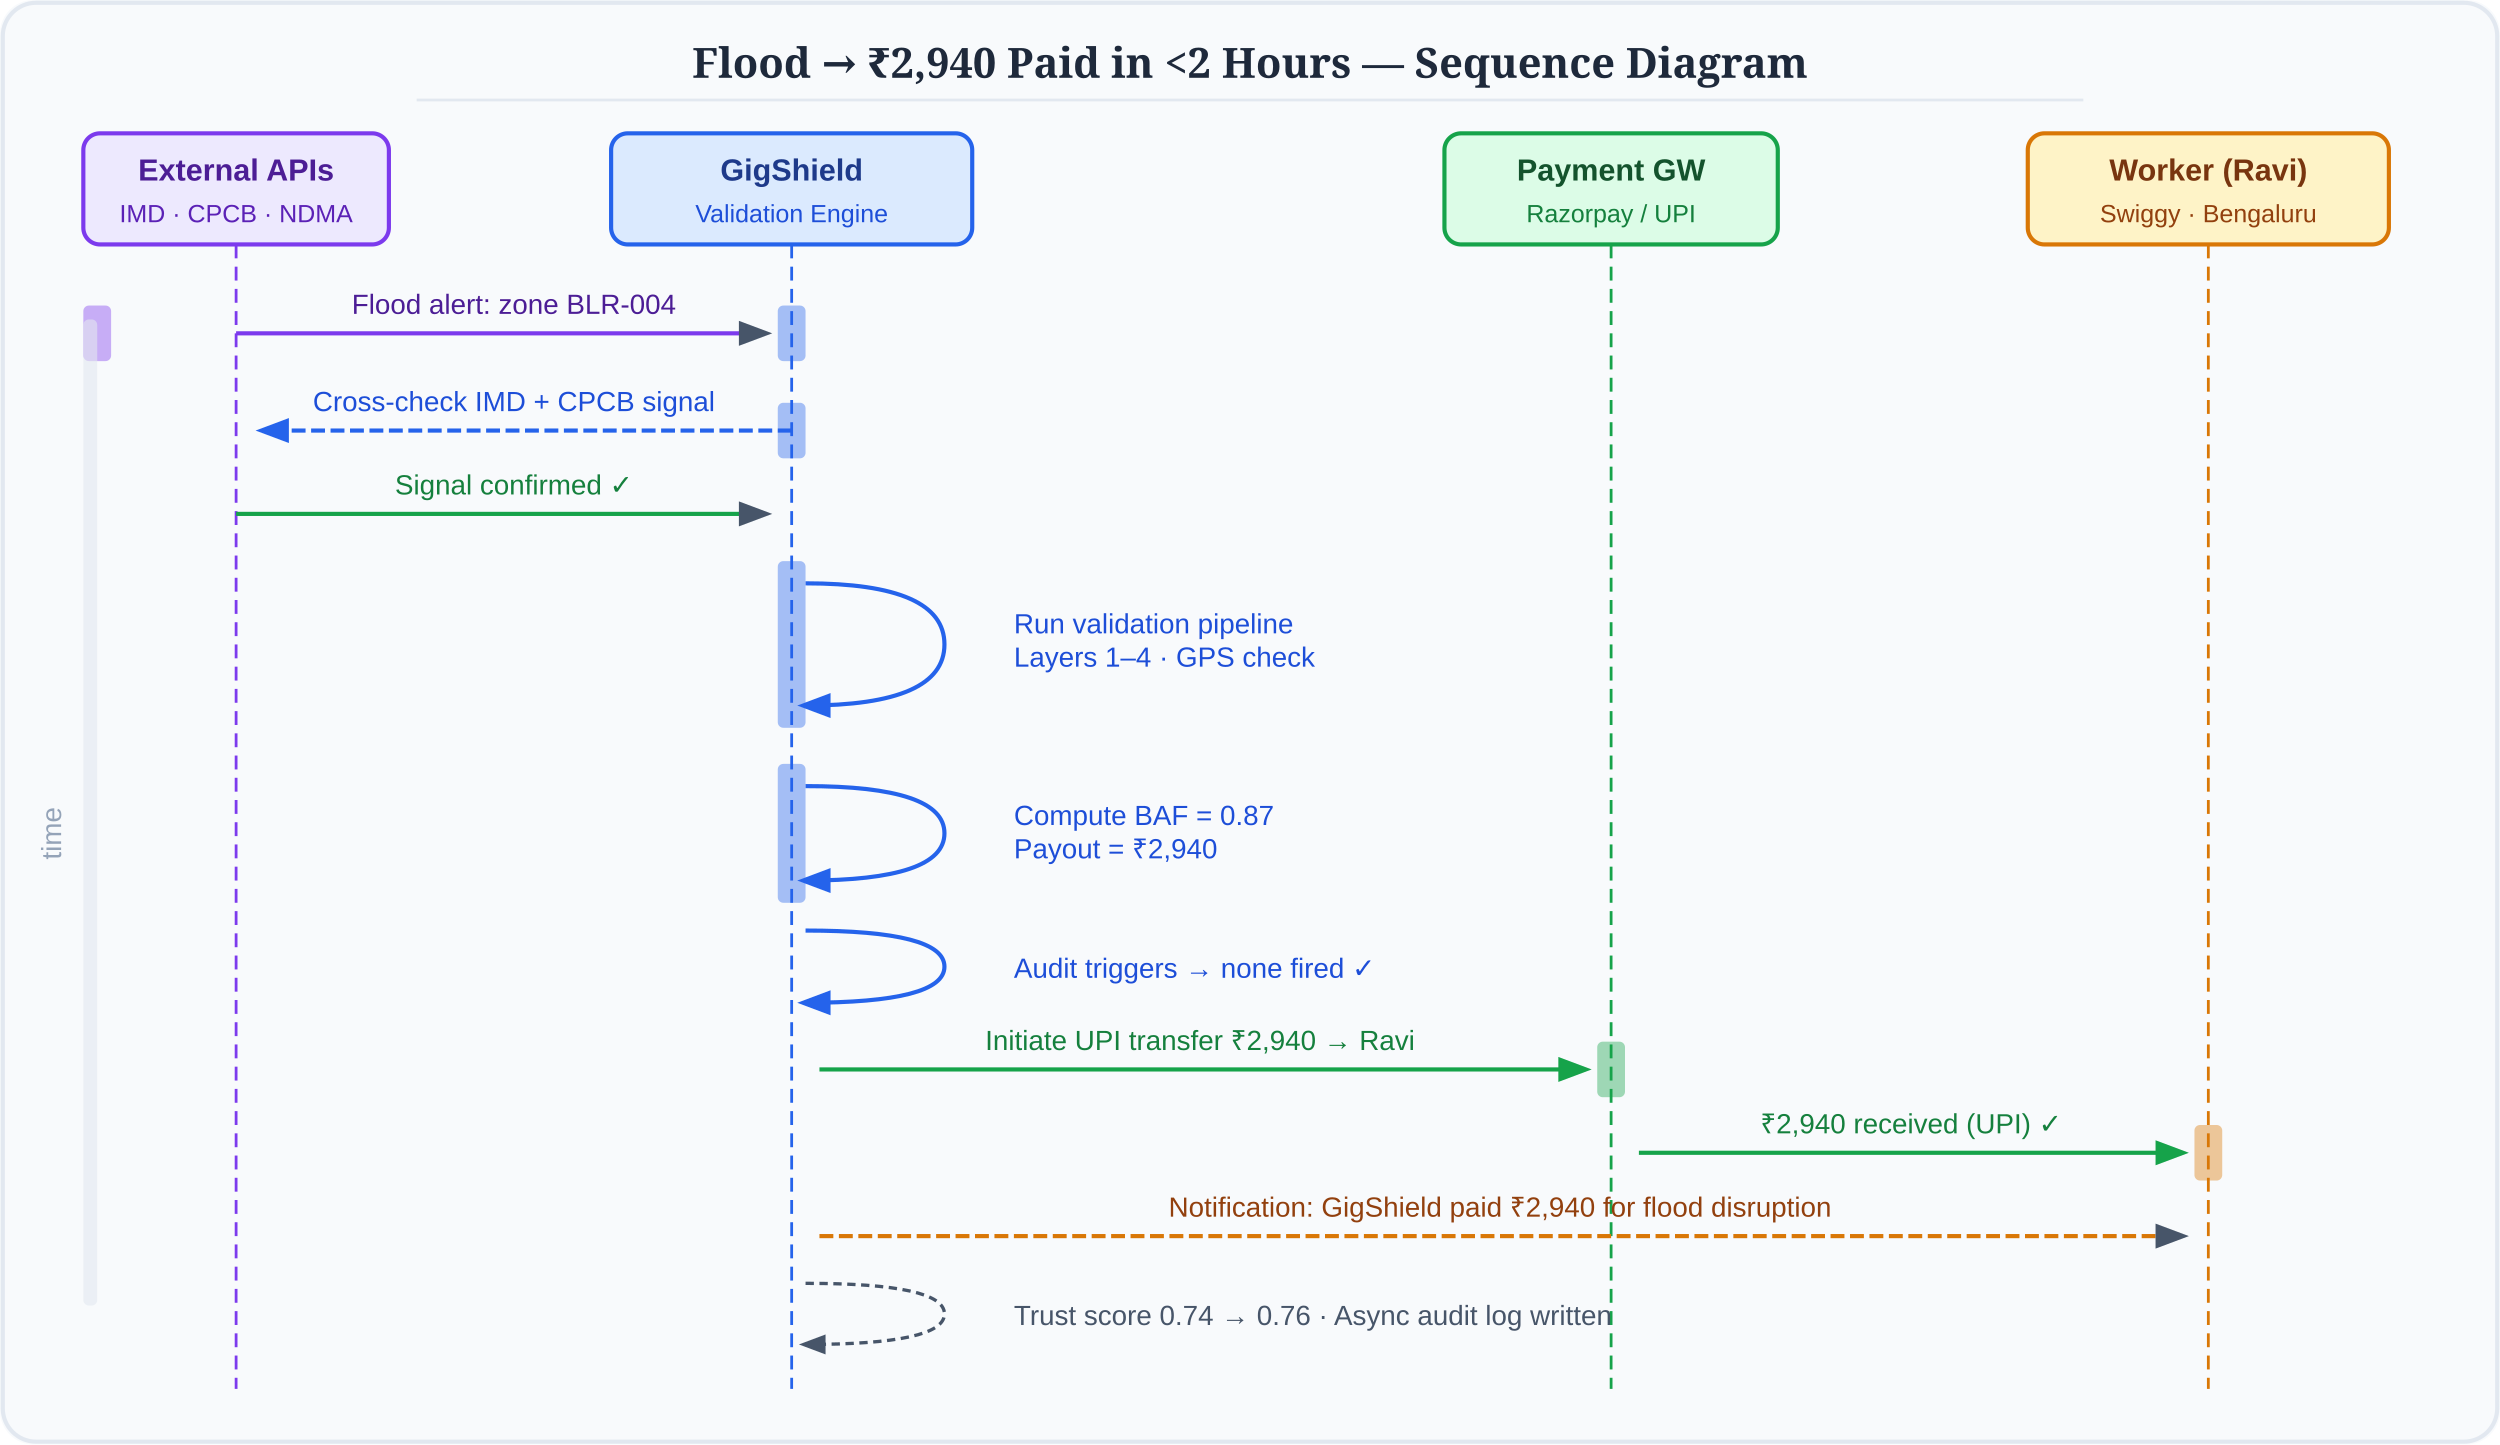
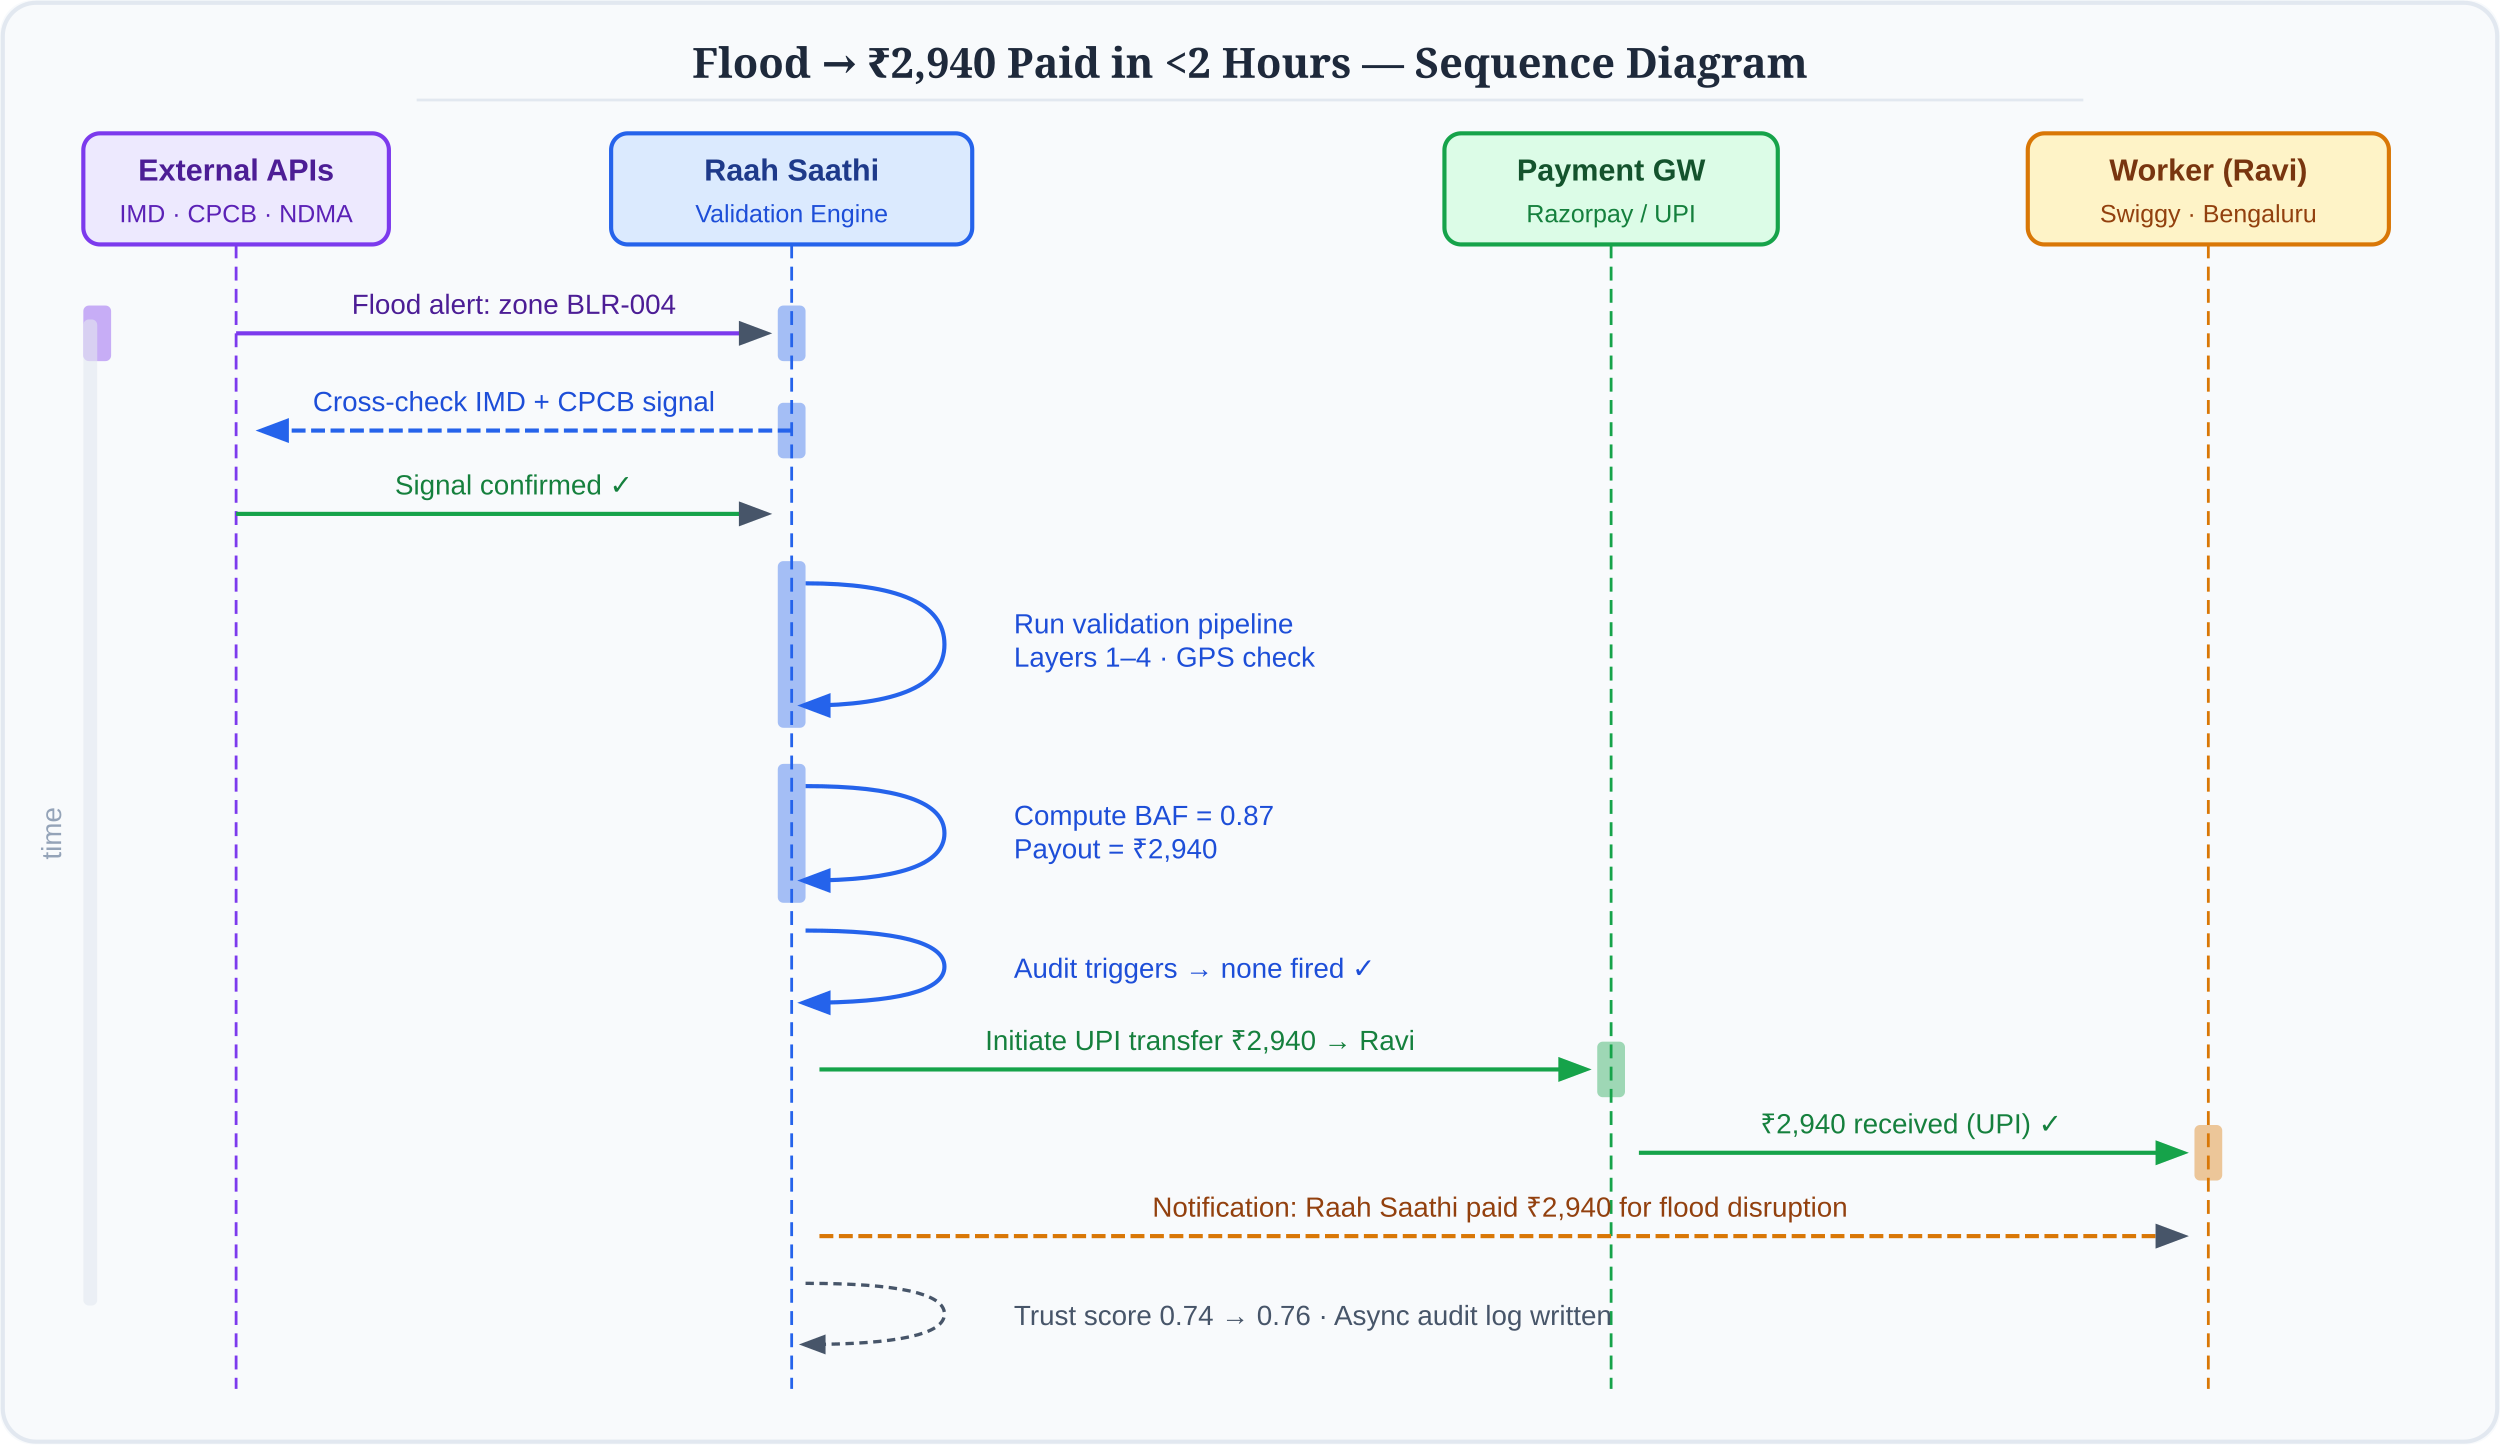
<svg xmlns="http://www.w3.org/2000/svg" width="900" height="520" viewBox="0 0 900 520">
  <rect width="900" height="520" fill="#F8FAFC" rx="12" />
  <rect x="1" y="1" width="898" height="518" rx="12" fill="none" stroke="#E2E8F0" stroke-width="1.5" />
  <text x="450" y="28" font-family="Georgia, serif" font-size="15" font-weight="700" fill="#1E293B" text-anchor="middle">Flood → ₹2,940 Paid in &lt;2 Hours — Sequence Diagram</text>
  <line x1="150" y1="36" x2="750" y2="36" stroke="#E2E8F0" stroke-width="1" />
  <defs>
    <marker id="sa" markerWidth="8" markerHeight="8" refX="6" refY="3" orient="auto">
      <path d="M0,0 L0,6 L8,3 z" fill="#475569" />
    </marker>
    <marker id="sg" markerWidth="8" markerHeight="8" refX="6" refY="3" orient="auto">
      <path d="M0,0 L0,6 L8,3 z" fill="#16A34A" />
    </marker>
    <marker id="sb" markerWidth="8" markerHeight="8" refX="6" refY="3" orient="auto">
      <path d="M0,0 L0,6 L8,3 z" fill="#2563EB" />
    </marker>
  </defs>
  <rect x="30" y="48" width="110" height="40" rx="6" fill="#EDE9FE" stroke="#7C3AED" stroke-width="1.5" />
  <text x="85" y="65" font-family="Arial, sans-serif" font-size="11" font-weight="700" fill="#4C1D95" text-anchor="middle">External APIs</text>
  <text x="85" y="80" font-family="Arial, sans-serif" font-size="9" fill="#5B21B6" text-anchor="middle">IMD · CPCB · NDMA</text>
  <line x1="85" y1="88" x2="85" y2="500" stroke="#7C3AED" stroke-width="1" stroke-dasharray="5,3" />
  <rect x="220" y="48" width="130" height="40" rx="6" fill="#DBEAFE" stroke="#2563EB" stroke-width="1.5" />
-   <text x="285" y="65" font-family="Arial, sans-serif" font-size="11" font-weight="700" fill="#1E3A8A" text-anchor="middle">GigShield</text>
+   <text x="285" y="65" font-family="Arial, sans-serif" font-size="11" font-weight="700" fill="#1E3A8A" text-anchor="middle">Raah Saathi</text>
  <text x="285" y="80" font-family="Arial, sans-serif" font-size="9" fill="#1D4ED8" text-anchor="middle">Validation Engine</text>
  <line x1="285" y1="88" x2="285" y2="500" stroke="#2563EB" stroke-width="1" stroke-dasharray="5,3" />
  <rect x="520" y="48" width="120" height="40" rx="6" fill="#DCFCE7" stroke="#16A34A" stroke-width="1.5" />
  <text x="580" y="65" font-family="Arial, sans-serif" font-size="11" font-weight="700" fill="#14532D" text-anchor="middle">Payment GW</text>
  <text x="580" y="80" font-family="Arial, sans-serif" font-size="9" fill="#15803D" text-anchor="middle">Razorpay / UPI</text>
  <line x1="580" y1="88" x2="580" y2="500" stroke="#16A34A" stroke-width="1" stroke-dasharray="5,3" />
  <rect x="730" y="48" width="130" height="40" rx="6" fill="#FEF3C7" stroke="#D97706" stroke-width="1.5" />
  <text x="795" y="65" font-family="Arial, sans-serif" font-size="11" font-weight="700" fill="#78350F" text-anchor="middle">Worker (Ravi)</text>
  <text x="795" y="80" font-family="Arial, sans-serif" font-size="9" fill="#92400E" text-anchor="middle">Swiggy · Bengaluru</text>
  <line x1="795" y1="88" x2="795" y2="500" stroke="#D97706" stroke-width="1" stroke-dasharray="5,3" />
  <line x1="85" y1="120" x2="275" y2="120" stroke="#7C3AED" stroke-width="1.5" marker-end="url(#sa)" />
  <text x="185" y="113" font-family="Arial, sans-serif" font-size="10" fill="#4C1D95" text-anchor="middle">Flood alert: zone BLR-004</text>
  <rect x="30" y="110" width="10" height="20" rx="2" fill="#7C3AED" opacity="0.4" />
  <rect x="280" y="110" width="10" height="20" rx="2" fill="#2563EB" opacity="0.4" />
  <line x1="285" y1="155" x2="95" y2="155" stroke="#2563EB" stroke-width="1.5" stroke-dasharray="5,2" marker-end="url(#sb)" />
  <text x="185" y="148" font-family="Arial, sans-serif" font-size="10" fill="#1D4ED8" text-anchor="middle">Cross-check IMD + CPCB signal</text>
  <rect x="280" y="145" width="10" height="20" rx="2" fill="#2563EB" opacity="0.4" />
  <line x1="85" y1="185" x2="275" y2="185" stroke="#16A34A" stroke-width="1.5" marker-end="url(#sa)" />
  <text x="185" y="178" font-family="Arial, sans-serif" font-size="10" fill="#15803D" text-anchor="middle">Signal confirmed ✓</text>
  <rect x="280" y="202" width="10" height="60" rx="2" fill="#2563EB" opacity="0.4" />
  <path d="M290,210 Q340,210 340,232 Q340,254 290,254" fill="none" stroke="#2563EB" stroke-width="1.5" marker-end="url(#sb)" />
  <text x="365" y="228" font-family="Arial, sans-serif" font-size="10" fill="#1D4ED8">Run validation pipeline</text>
  <text x="365" y="240" font-family="Arial, sans-serif" font-size="10" fill="#1D4ED8">Layers 1–4 · GPS check</text>
  <rect x="280" y="275" width="10" height="50" rx="2" fill="#2563EB" opacity="0.4" />
  <path d="M290,283 Q340,283 340,300 Q340,317 290,317" fill="none" stroke="#2563EB" stroke-width="1.5" marker-end="url(#sb)" />
  <text x="365" y="297" font-family="Arial, sans-serif" font-size="10" fill="#1D4ED8">Compute BAF = 0.87</text>
  <text x="365" y="309" font-family="Arial, sans-serif" font-size="10" fill="#1D4ED8">Payout = ₹2,940</text>
  <path d="M290,335 Q340,335 340,348 Q340,361 290,361" fill="none" stroke="#2563EB" stroke-width="1.5" marker-end="url(#sb)" />
  <text x="365" y="352" font-family="Arial, sans-serif" font-size="10" fill="#1D4ED8">Audit triggers → none fired ✓</text>
  <line x1="295" y1="385" x2="570" y2="385" stroke="#16A34A" stroke-width="1.5" marker-end="url(#sg)" />
  <text x="432" y="378" font-family="Arial, sans-serif" font-size="10" fill="#15803D" text-anchor="middle">Initiate UPI transfer ₹2,940 → Ravi</text>
  <rect x="575" y="375" width="10" height="20" rx="2" fill="#16A34A" opacity="0.4" />
  <line x1="590" y1="415" x2="785" y2="415" stroke="#16A34A" stroke-width="1.5" marker-end="url(#sg)" />
  <text x="688" y="408" font-family="Arial, sans-serif" font-size="10" fill="#15803D" text-anchor="middle">₹2,940 received (UPI) ✓</text>
  <rect x="790" y="405" width="10" height="20" rx="2" fill="#D97706" opacity="0.4" />
  <line x1="295" y1="445" x2="785" y2="445" stroke="#D97706" stroke-width="1.5" stroke-dasharray="5,2" marker-end="url(#sa)" />
-   <text x="540" y="438" font-family="Arial, sans-serif" font-size="10" fill="#92400E" text-anchor="middle">Notification: GigShield paid ₹2,940 for flood disruption</text>
+   <text x="540" y="438" font-family="Arial, sans-serif" font-size="10" fill="#92400E" text-anchor="middle">Notification: Raah Saathi paid ₹2,940 for flood disruption</text>
  <path d="M290,462 Q340,462 340,473 Q340,484 290,484" fill="none" stroke="#475569" stroke-width="1.2" stroke-dasharray="3,2" marker-end="url(#sa)" />
  <text x="365" y="477" font-family="Arial, sans-serif" font-size="10" fill="#475569">Trust score 0.74 → 0.76 · Async audit log written</text>
  <rect x="30" y="115" width="5" height="355" rx="2" fill="#E2E8F0" opacity="0.6" />
  <text x="22" y="300" font-family="Arial, sans-serif" font-size="10" fill="#94A3B8" text-anchor="middle" transform="rotate(-90 22 300)">time</text>
</svg>
